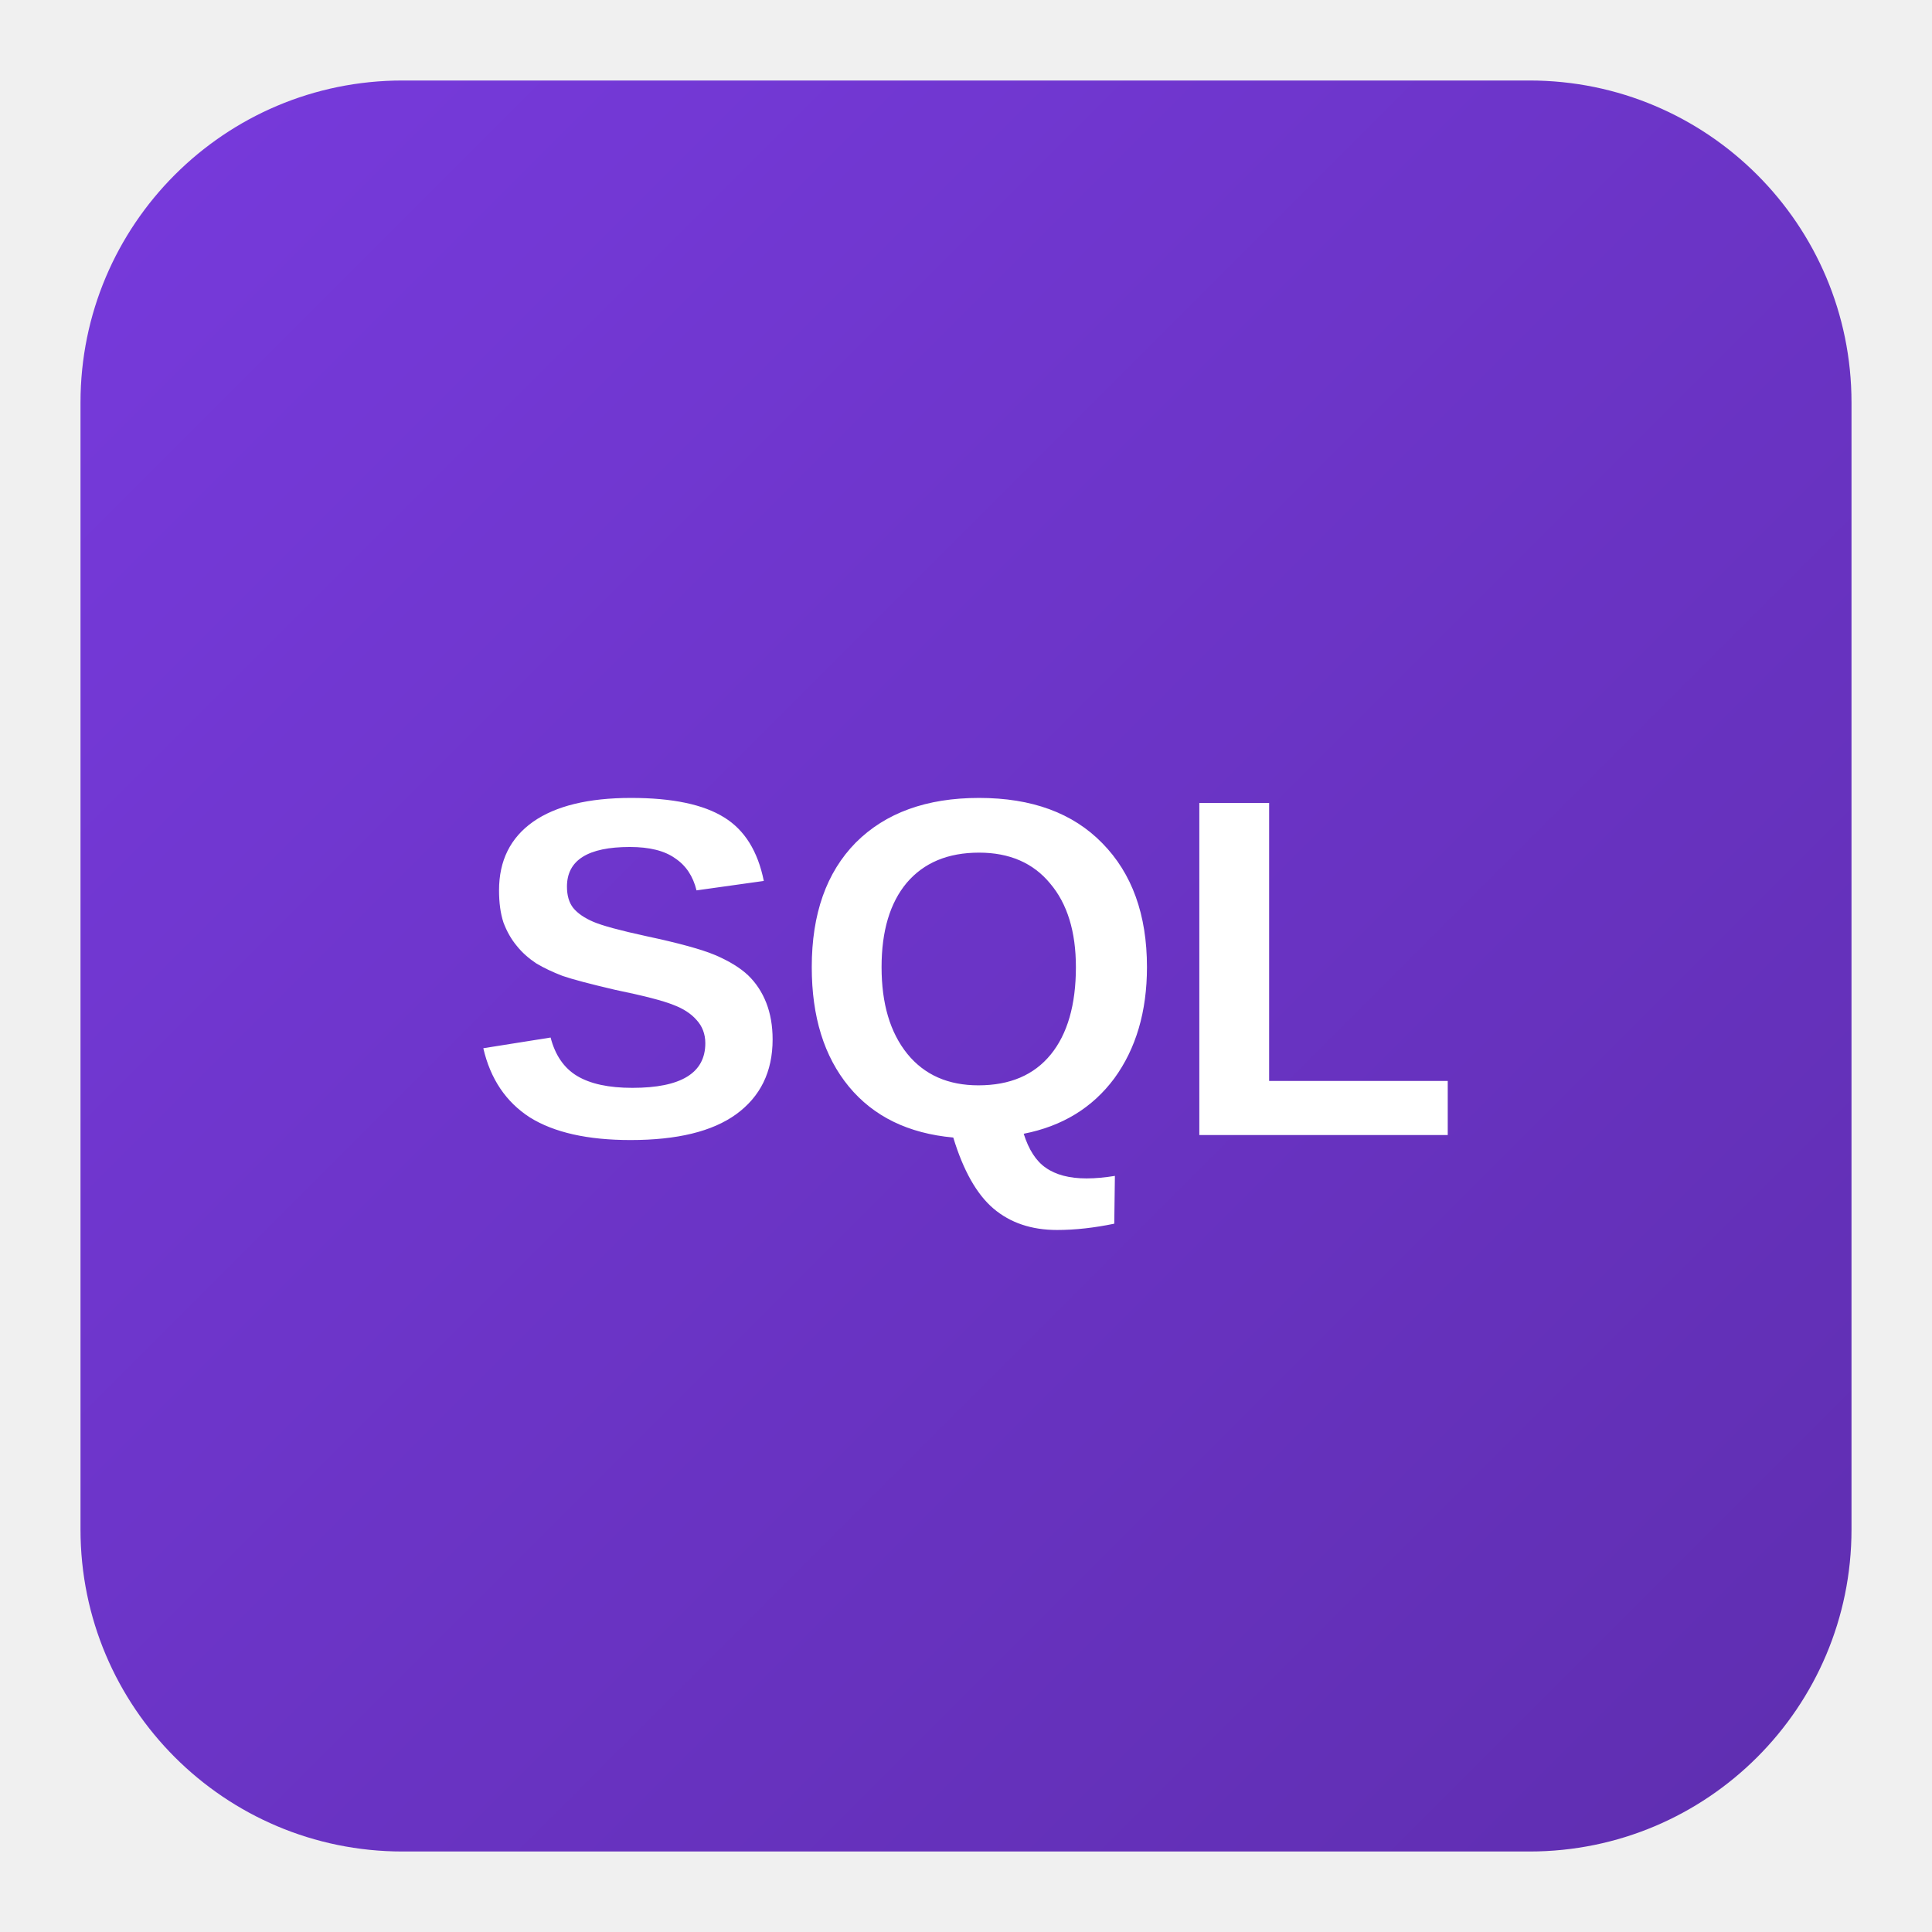
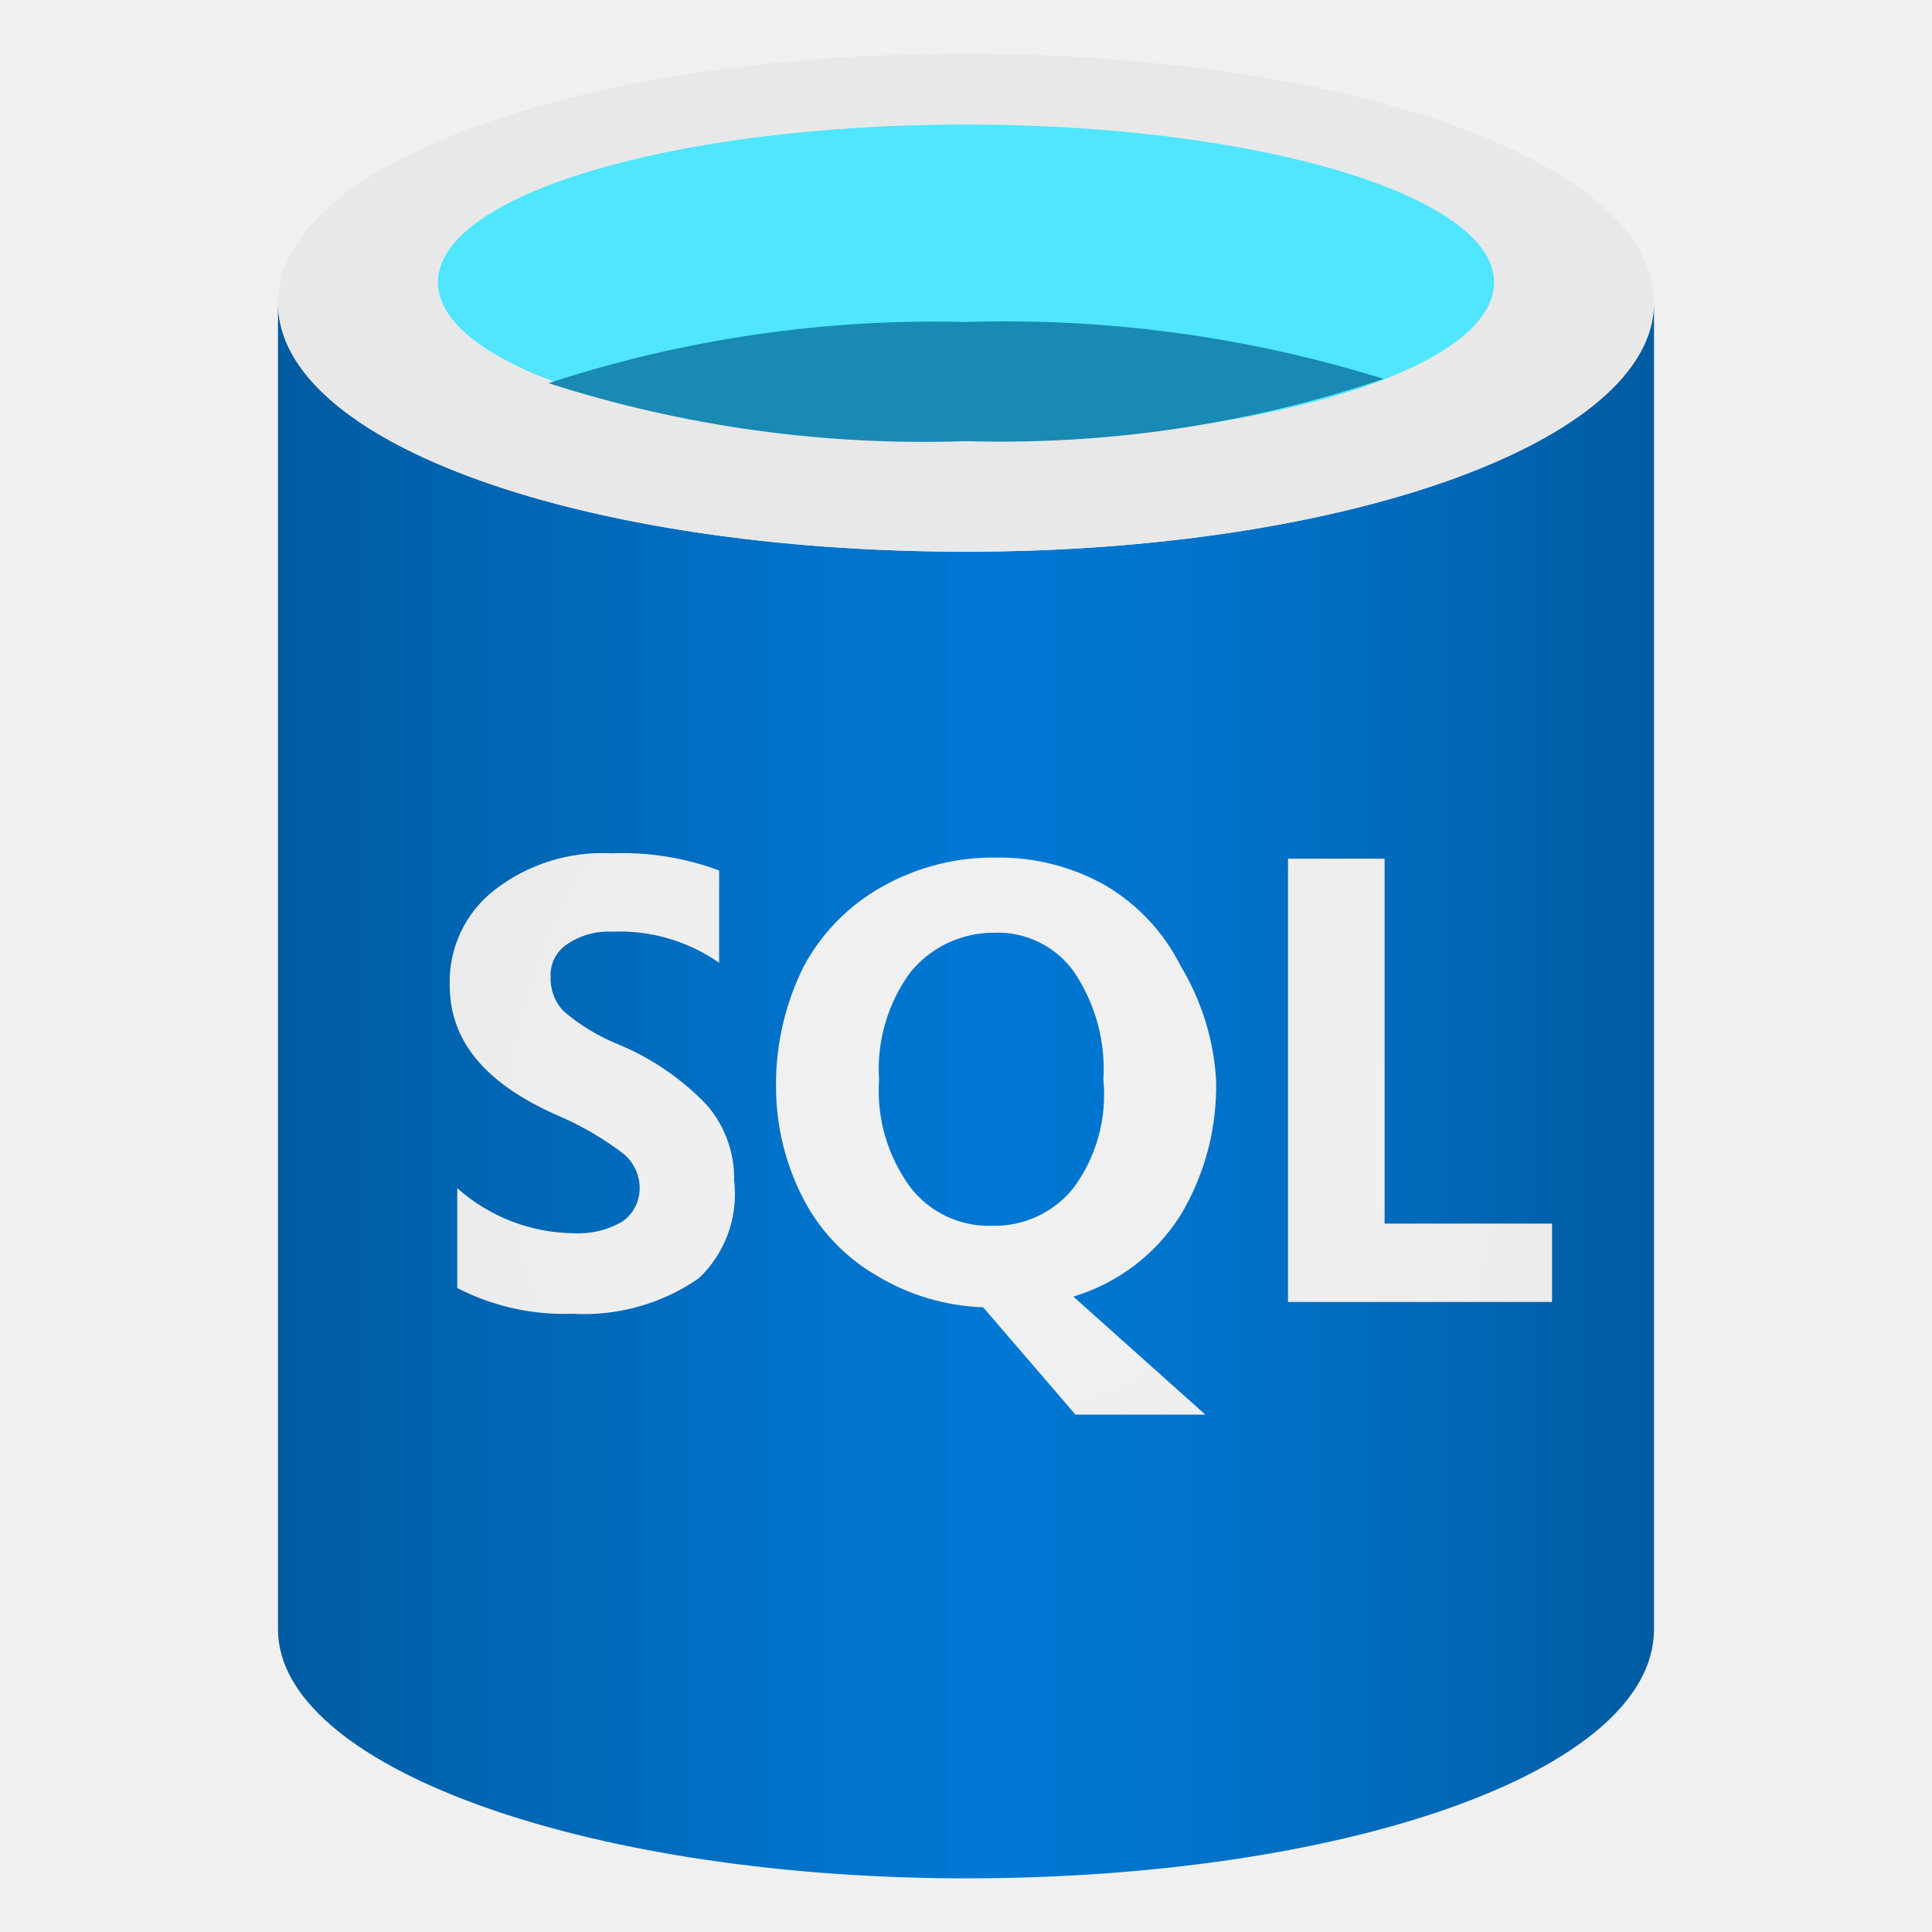
- <svg xmlns="http://www.w3.org/2000/svg" width="48" height="48" viewBox="0 0 48 48">
+ <svg xmlns="http://www.w3.org/2000/svg" viewBox="0 0 18 18">
  <defs>
-     <linearGradient id="g" x1="0" y1="0" x2="1" y2="1">
-       <stop offset="0" stop-color="#773ADC" />
-       <stop offset="1" stop-color="#5f2eb0" />
+     <radialGradient id="b" cx="9.36" cy="10.57" r="7.07" gradientUnits="userSpaceOnUse">
+       <stop offset="0" stop-color="#f2f2f2" />
+       <stop offset=".58" stop-color="#eee" />
+       <stop offset="1" stop-color="#e6e6e6" />
+     </radialGradient>
+     <linearGradient id="a" x1="2.59" y1="10.16" x2="15.41" y2="10.16" gradientUnits="userSpaceOnUse">
+       <stop offset="0" stop-color="#005ba1" />
+       <stop offset=".07" stop-color="#0060a9" />
+       <stop offset=".36" stop-color="#0071c8" />
+       <stop offset=".52" stop-color="#0078d4" />
+       <stop offset=".64" stop-color="#0074cd" />
+       <stop offset=".82" stop-color="#006abb" />
+       <stop offset="1" stop-color="#005ba1" />
    </linearGradient>
  </defs>
-   <rect x="2" y="2" width="44" height="44" rx="8" fill="url(#g)" />
-   <text x="24" y="24" dy="0.35em" text-anchor="middle" font-family="Segoe UI, Arial, sans-serif" font-size="12" font-weight="700" fill="#ffffff">SQL</text>
+   <path d="M9 5.14c-3.54 0-6.41-1-6.41-2.32v12.36c0 1.27 2.82 2.3 6.32 2.32H9c3.54 0 6.41-1 6.41-2.32V2.82c0 1.29-2.87 2.32-6.41 2.32z" fill="url(#a)" />
+   <path d="M15.41 2.82c0 1.29-2.87 2.32-6.41 2.32s-6.41-1-6.41-2.32S5.46.5 9 .5s6.41 1 6.41 2.32" fill="#e8e8e8" />
+   <path d="M13.92 2.63c0 .82-2.21 1.48-4.92 1.48s-4.92-.66-4.92-1.48S6.29 1.16 9 1.16s4.92.66 4.92 1.47" fill="#50e6ff" />
+   <path d="M9 3a11.55 11.55 0 00-3.89.57A11.42 11.42 0 009 4.11a11.15 11.15 0 003.89-.58A11.84 11.84 0 009 3z" fill="#198ab3" />
+   <path d="M12.9 11.4V8H12v4.13h2.46v-.73zM5.76 9.73a1.83 1.83 0 01-.51-.31.44.44 0 01-.12-.32.34.34 0 01.15-.3.68.68 0 01.42-.12 1.62 1.62 0 011 .29v-.86a2.58 2.58 0 00-1-.16 1.64 1.64 0 00-1.09.34 1.08 1.08 0 00-.42.89c0 .51.32.91 1 1.21a2.88 2.88 0 01.62.36.42.42 0 01.15.32.38.38 0 01-.16.31.81.81 0 01-.45.11 1.66 1.66 0 01-1.09-.42V12a2.17 2.17 0 001.07.24 1.88 1.88 0 001.18-.33 1.08 1.08 0 00.33-.91 1.05 1.05 0 00-.25-.7 2.42 2.42 0 00-.83-.57zM11 11.32a2.34 2.34 0 00.33-1.26A2.32 2.32 0 0011 9a1.81 1.81 0 00-.7-.75 2 2 0 00-1-.26 2.11 2.11 0 00-1.08.27 1.86 1.86 0 00-.73.74 2.46 2.46 0 00-.26 1.14 2.26 2.26 0 00.24 1 1.76 1.76 0 00.69.74 2.06 2.06 0 001 .3l.86 1h1.21L10 12.08a1.79 1.79 0 001-.76zm-1-.25a.94.94 0 01-.76.35.92.92 0 01-.76-.36 1.52 1.52 0 01-.29-1 1.53 1.53 0 01.29-1 1 1 0 01.78-.37.87.87 0 01.75.37 1.62 1.62 0 01.27 1 1.46 1.46 0 01-.28 1.01z" fill="url(#b)" />
</svg>
